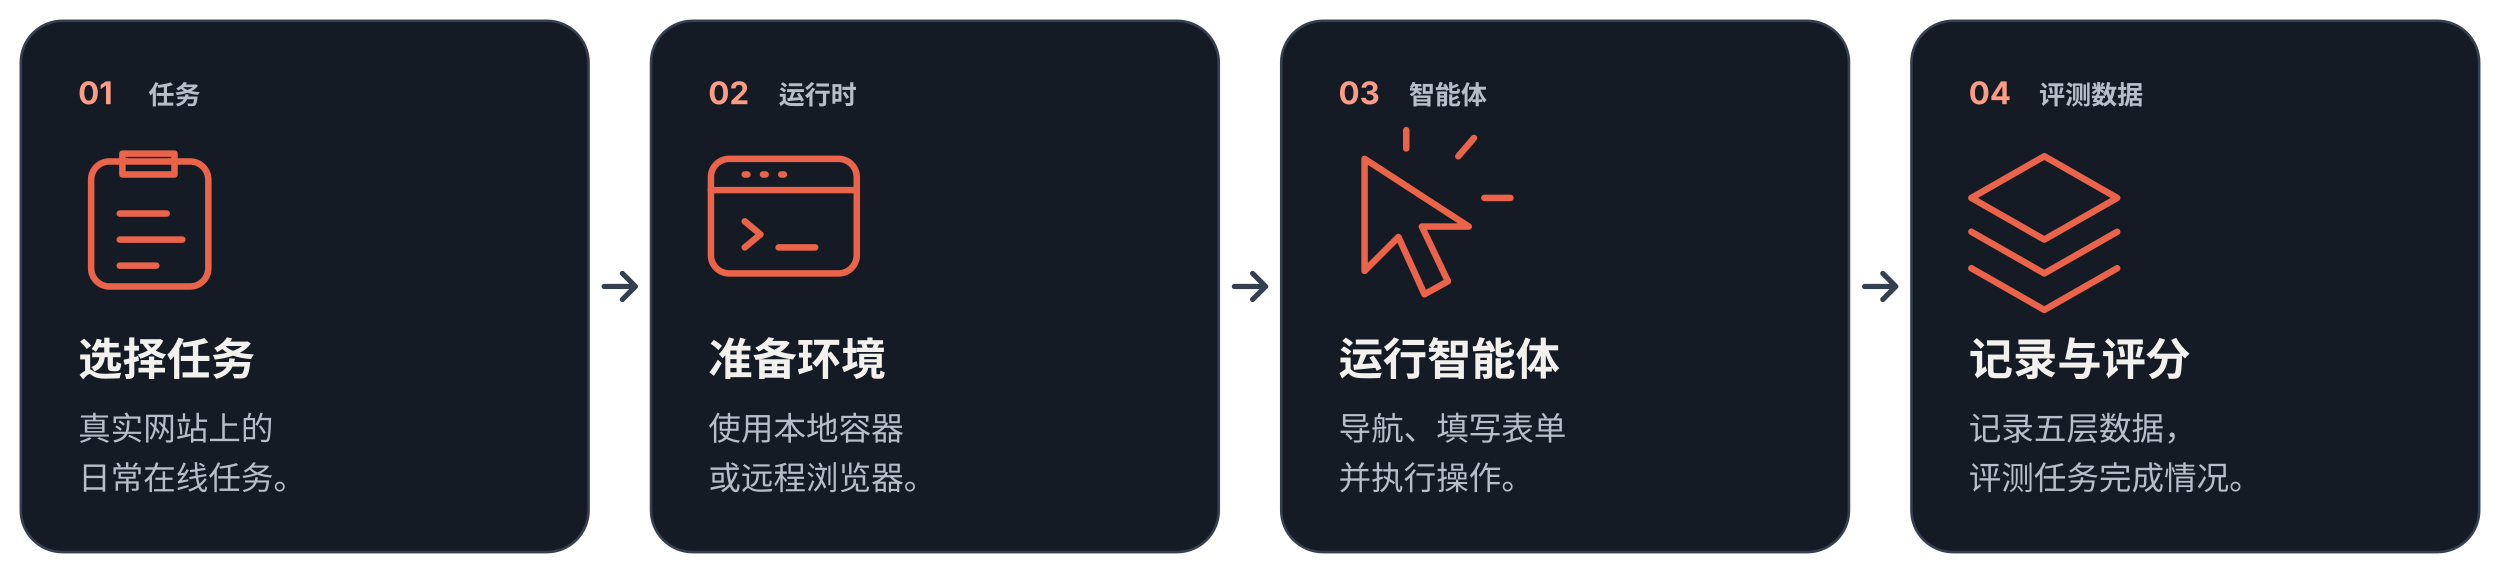
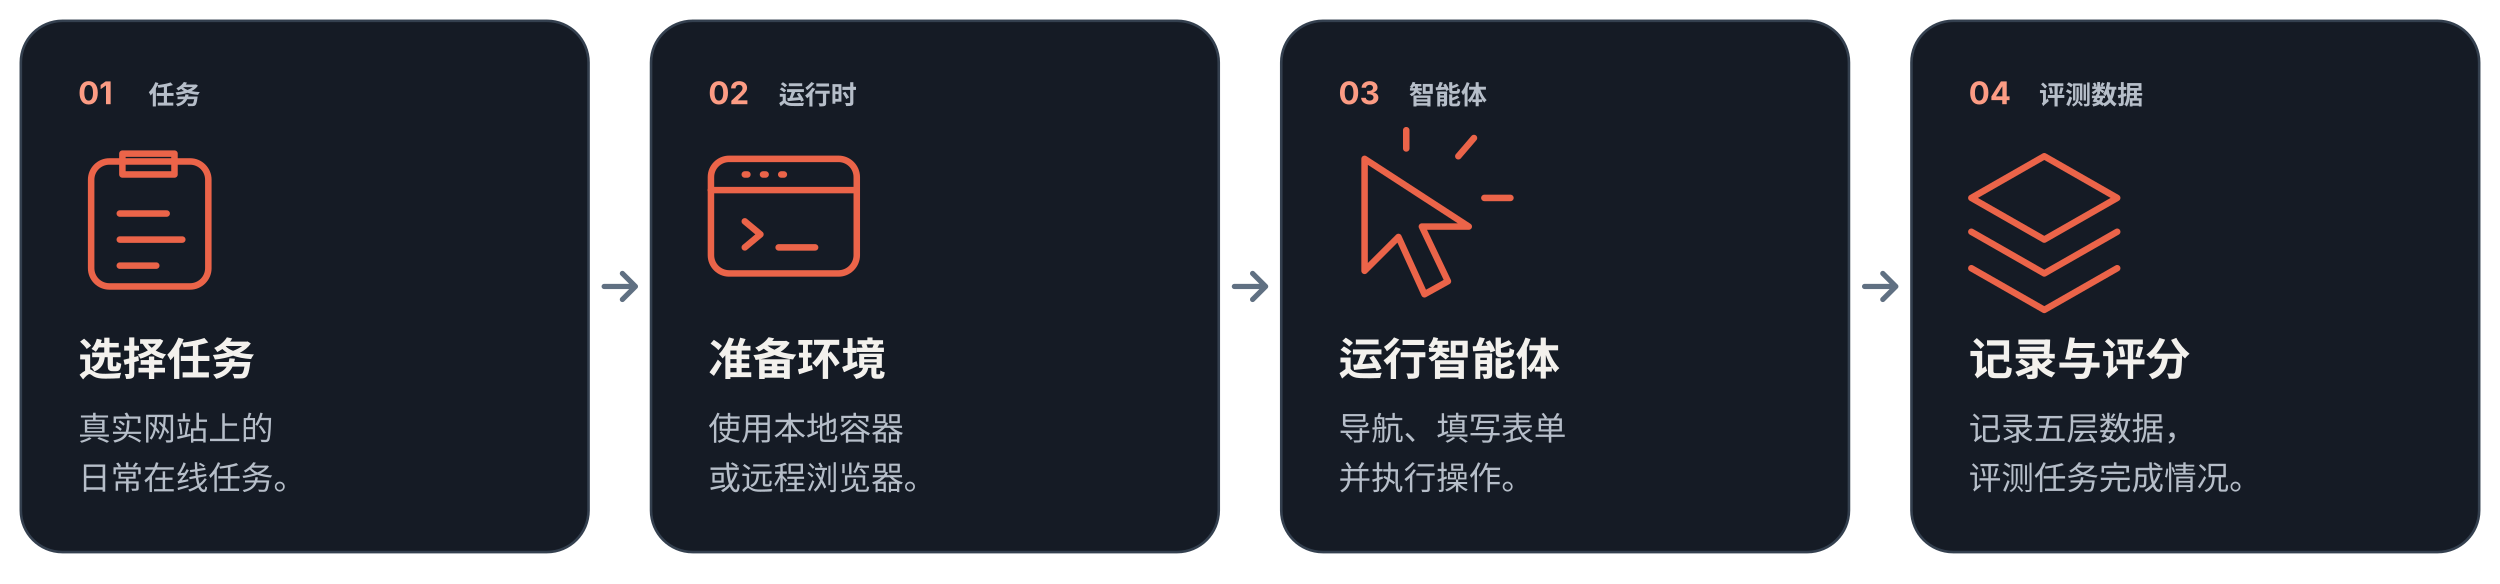
<svg xmlns="http://www.w3.org/2000/svg" width="960" height="224" viewBox="0 0 960 224" font-family="system-ui, -apple-system, BlinkMacSystemFont, Segoe UI, sans-serif" role="img" aria-labelledby="title desc">
  <g transform="translate(8 8)">
    <rect width="218" height="204" rx="16" fill="#151B25" stroke="#34404F" />
    <text x="22" y="32" font-size="12" font-weight="750" fill="#FC9C84">01</text>
    <text x="49" y="32" font-size="10" font-weight="650" fill="#B6BEC9">任务</text>
    <g fill="none" stroke="#EB6449" stroke-width="2.5" stroke-linecap="round" stroke-linejoin="round">
      <rect x="27" y="54" width="45" height="48" rx="7" />
      <path d="M39 51h20v8H39zM38 74h18m-18 10h24m-24 10h14" />
    </g>
    <text x="22" y="136" font-size="17" font-weight="750" fill="#F3F1ED">选择任务</text>
    <text x="22" y="161" font-size="12.5" font-weight="500" fill="#B6BEC9">真实网站上的</text>
    <text x="22" y="180" font-size="12.5" font-weight="500" fill="#B6BEC9">日常在线任务。</text>
  </g>
  <g transform="translate(250 8)">
    <rect width="218" height="204" rx="16" fill="#151B25" stroke="#34404F" />
    <text x="22" y="32" font-size="12" font-weight="750" fill="#FC9C84">02</text>
    <text x="49" y="32" font-size="10" font-weight="650" fill="#B6BEC9">运行时</text>
    <g fill="none" stroke="#EB6449" stroke-width="2.5" stroke-linecap="round" stroke-linejoin="round">
      <rect x="23" y="53" width="56" height="44" rx="7" />
      <path d="M23 65h56m-43-6h1m6 0h1m6 0h1M36 77l6 5-6 5m13 0h14" />
    </g>
    <text x="22" y="136" font-size="17" font-weight="750" fill="#F3F1ED">准备环境</text>
    <text x="22" y="161" font-size="12.5" font-weight="500" fill="#B6BEC9">使用本地容器</text>
    <text x="22" y="180" font-size="12.5" font-weight="500" fill="#B6BEC9">或远程浏览器。</text>
  </g>
  <g transform="translate(492 8)">
    <rect width="218" height="204" rx="16" fill="#151B25" stroke="#34404F" />
    <text x="22" y="32" font-size="12" font-weight="750" fill="#FC9C84">03</text>
    <text x="49" y="32" font-size="10" font-weight="650" fill="#B6BEC9">智能体</text>
    <g fill="none" stroke="#EB6449" stroke-width="2.5" stroke-linecap="round" stroke-linejoin="round">
      <path d="M32 53v43l13-13 10 22 9-5-10-21h18ZM68 52l6-7m4 23h10M48 49V42" />
    </g>
    <text x="22" y="136" font-size="17" font-weight="750" fill="#F3F1ED">运行智能体</text>
    <text x="22" y="161" font-size="12.5" font-weight="500" fill="#B6BEC9">导航、填写表单</text>
    <text x="22" y="180" font-size="12.5" font-weight="500" fill="#B6BEC9">并执行操作。</text>
  </g>
  <g transform="translate(734 8)">
    <rect width="218" height="204" rx="16" fill="#151B25" stroke="#34404F" />
    <text x="22" y="32" font-size="12" font-weight="750" fill="#FC9C84">04</text>
    <text x="49" y="32" font-size="10" font-weight="650" fill="#B6BEC9">评测数据</text>
    <g fill="none" stroke="#EB6449" stroke-width="2.5" stroke-linecap="round" stroke-linejoin="round">
      <path d="m23 68 28-16 28 16-28 16Zm0 13 28 16 28-16m-56 14 28 16 28-16" />
    </g>
    <text x="22" y="136" font-size="17" font-weight="750" fill="#F3F1ED">记录与评分</text>
    <text x="22" y="161" font-size="12.5" font-weight="500" fill="#B6BEC9">记录五层数据，</text>
    <text x="22" y="180" font-size="12.5" font-weight="500" fill="#B6BEC9">评测任务完成情况。</text>
  </g>
-   <path d="M232 110h12m-5-5 5 5-5 5M474 110h12m-5-5 5 5-5 5M716 110h12m-5-5 5 5-5 5" fill="none" stroke="#34404F" stroke-width="2" stroke-linecap="round" stroke-linejoin="round" />
+   <path d="M232 110h12m-5-5 5 5-5 5M474 110h12m-5-5 5 5-5 5M716 110h12m-5-5 5 5-5 5" fill="none" stroke="#607082" stroke-width="2" stroke-linecap="round" stroke-linejoin="round" />
</svg>
